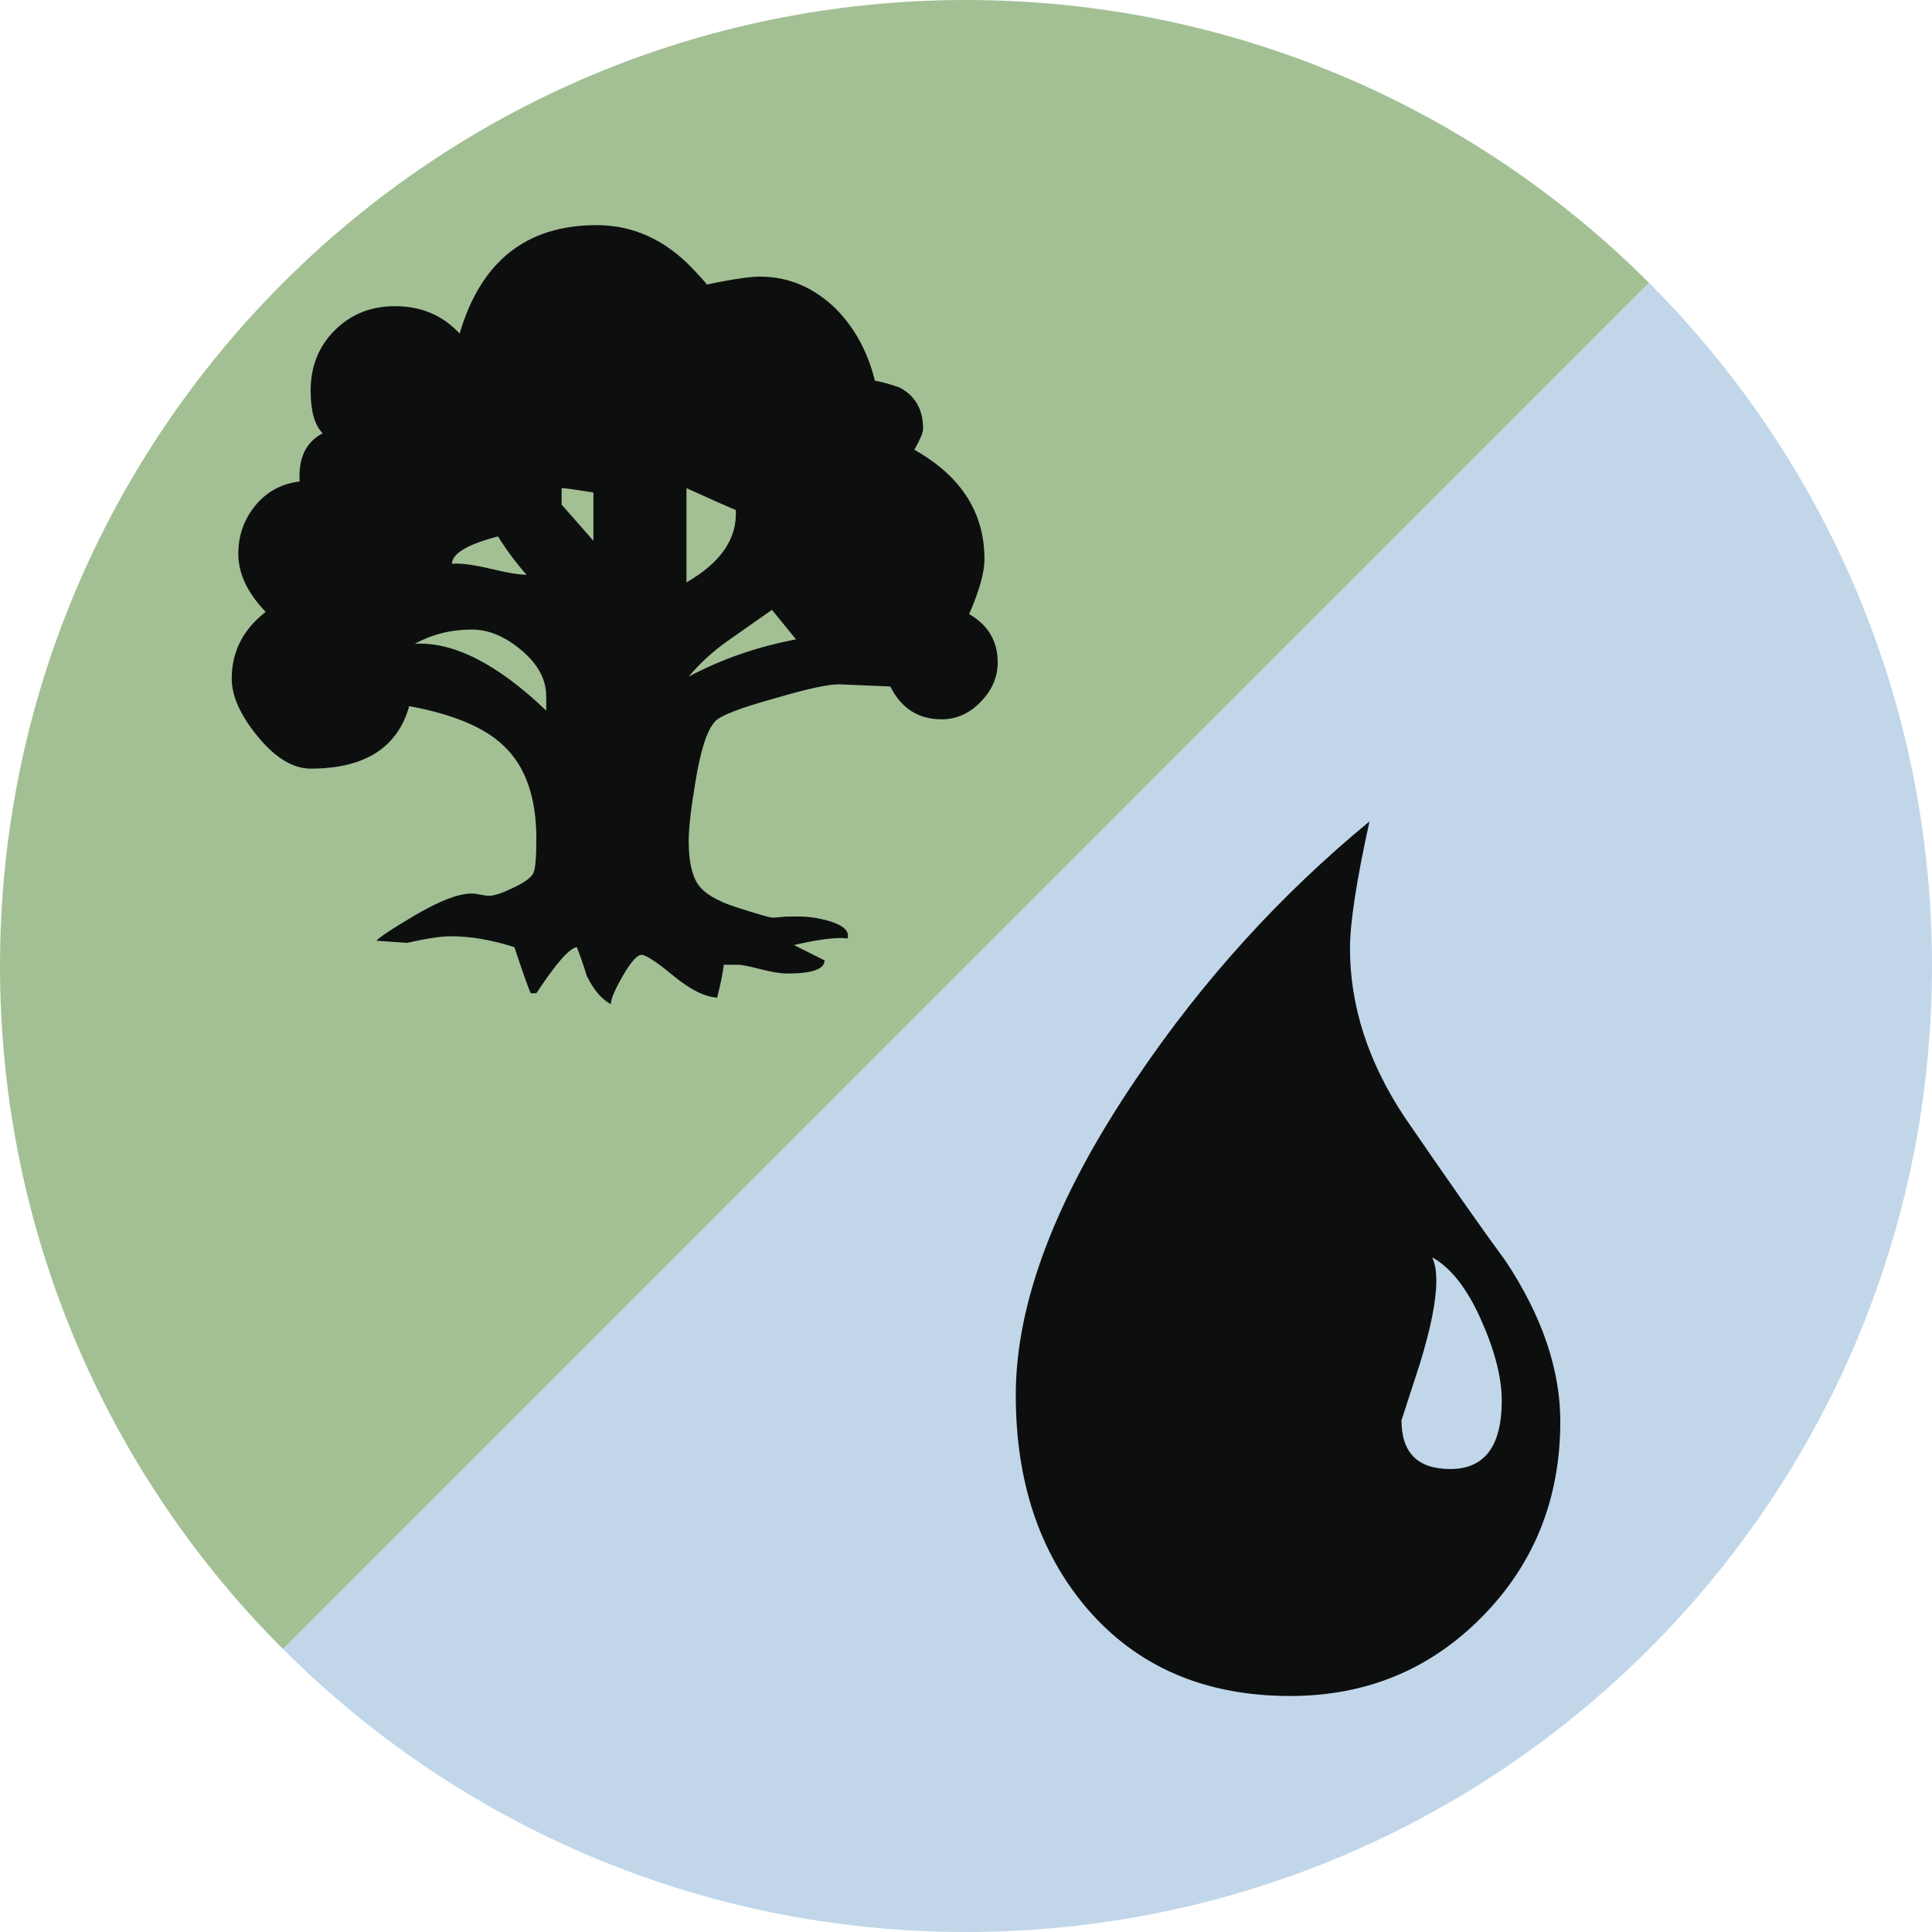
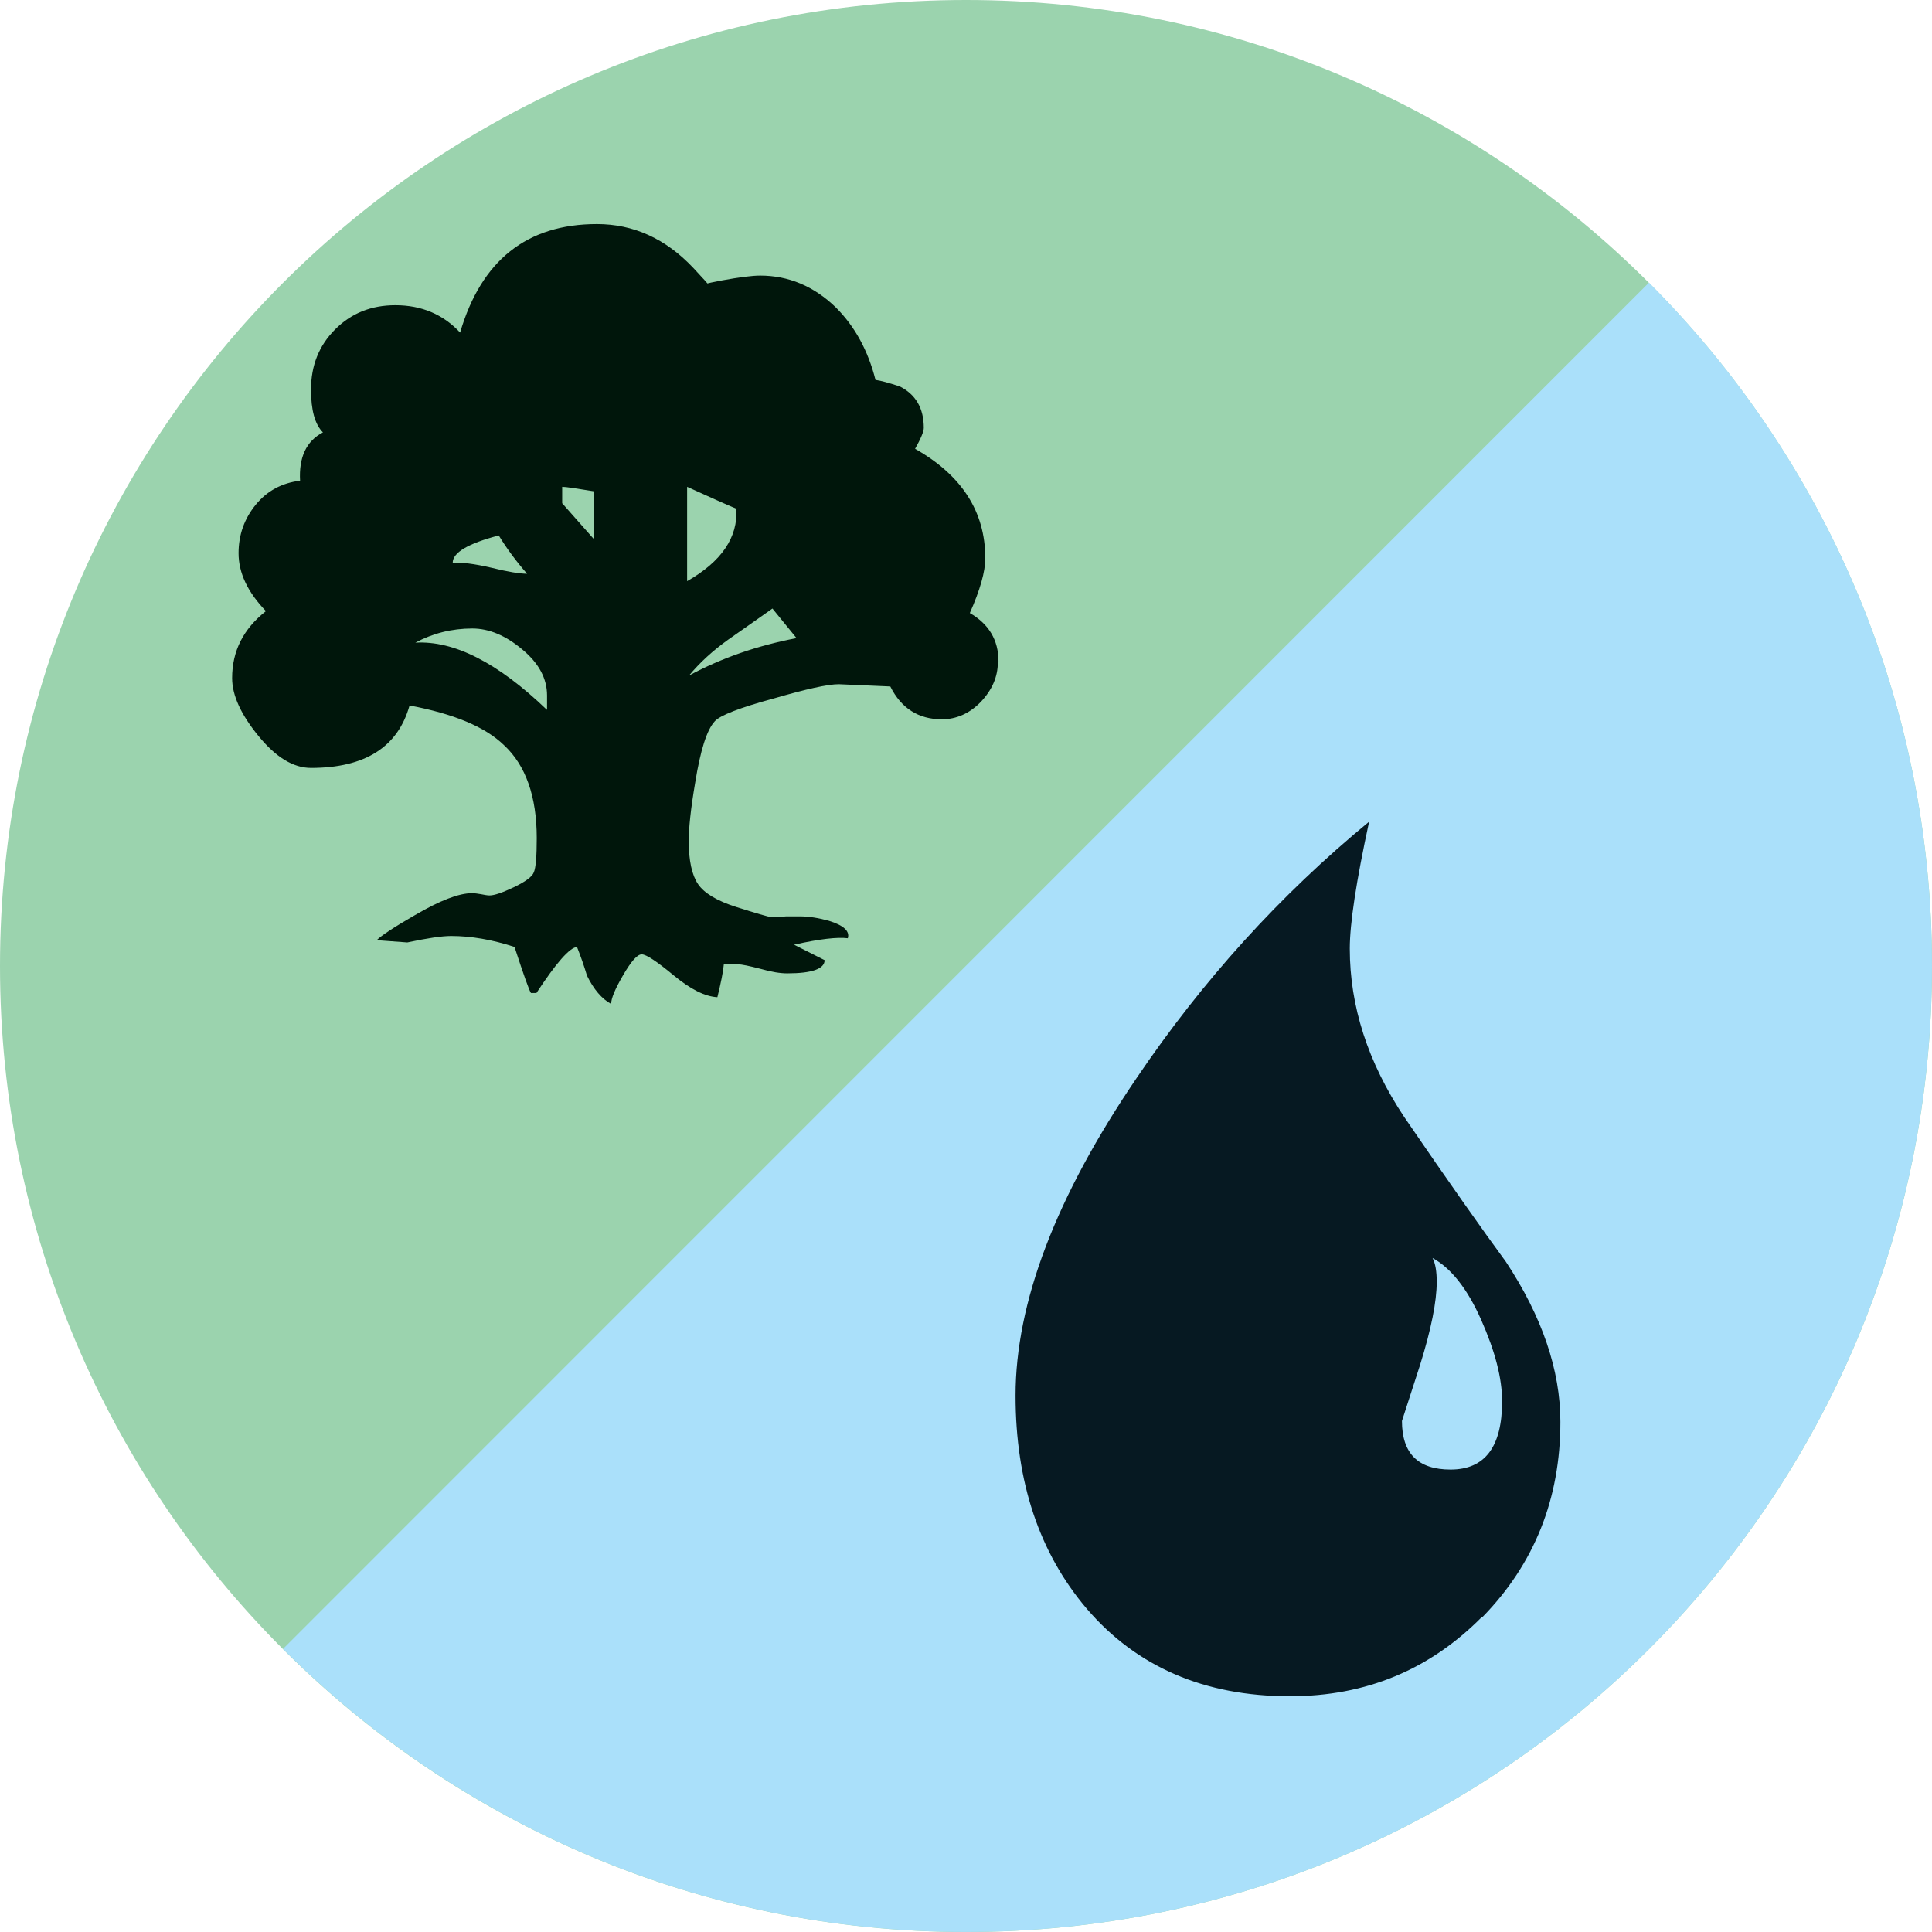
- <svg xmlns="http://www.w3.org/2000/svg" version="1.1" width="600" height="600">
-   <g transform="translate(-302.0055,66.78621)" id="layer1">
-     <path d="m 814.106,21.036 c 54.318,54.306 87.9,129.306 87.9,212.16 0,165.696 -134.322,300.018 -300,300.018 -82.842,0 -157.83,-33.576 -212.124,-87.876" id="path259" style="fill:#c1d7e9" />
-     <path d="m 389.882,445.338 c -54.3,-54.282 -87.876,-129.294 -87.876,-212.142 0,-165.678 134.322,-299.982 300,-299.982 82.818,0 157.806,33.558 212.1,87.822" id="path261" style="fill:#a3c095" />
-     <path d="m 762.343,435.264 c -16.158,16.434 -36.048,24.654 -59.67,24.654 -26.544,0 -47.58,-9.09 -63.144,-27.246 -14.712,-17.304 -22.068,-39.348 -22.068,-66.168 0,-28.824 12.546,-61.686 37.632,-98.604 20.46,-30.282 44.544,-56.802 72.216,-79.584 -4.05,18.456 -6.054,31.572 -6.054,39.366 0,17.88 5.616,35.316 16.866,52.326 13.842,20.19 24.372,35.184 31.572,44.976 11.238,17.01 16.878,33.6 16.878,49.734 -0.01,23.94 -8.094,44.124 -24.228,60.546 z m -0.45,-92.328 c -4.314,-9.654 -9.366,-16.08 -15.126,-19.248 0.876,1.728 1.302,4.188 1.302,7.356 0,6.06 -1.722,14.718 -5.19,25.944 l -5.628,17.31 c 0,10.08 5.04,15.132 15.126,15.132 10.662,0 16.008,-7.062 16.008,-21.192 0,-7.206 -2.16,-15.648 -6.492,-25.302 z" id="path263" style="fill:#0d0f0f" />
-     <path d="m 611.852,138.924 c 0,4.542 -1.758,8.628 -5.274,12.258 -3.522,3.624 -7.554,5.424 -12.102,5.424 -7.242,0 -12.588,-3.39 -15.978,-10.2 l -15.996,-0.672 c -3.408,0 -10.11,1.47 -20.076,4.416 -10.662,2.94 -16.788,5.328 -18.384,7.146 -2.484,2.718 -4.53,9.084 -6.12,19.056 -1.368,8.166 -2.034,14.178 -2.034,18.048 0,6.108 0.96,10.602 2.88,13.44 1.926,2.832 5.904,5.202 11.904,7.128 6.006,1.914 9.696,3.012 11.064,3.228 0.906,0 2.376,-0.108 4.422,-0.342 h 4.086 c 2.946,0 6.006,0.468 9.192,1.368 4.53,1.356 6.462,3.168 5.79,5.436 -3.186,-0.438 -8.736,0.228 -16.668,2.046 l 9.516,4.77 c 0,2.724 -3.858,4.08 -11.568,4.08 -2.052,0 -4.83,-0.444 -8.34,-1.356 -3.522,-0.918 -5.85,-1.374 -6.978,-1.374 h -4.416 c -0.234,2.274 -0.906,5.664 -2.046,10.218 -3.87,-0.234 -8.394,-2.508 -13.62,-6.81 -5.22,-4.314 -8.508,-6.468 -9.858,-6.468 -1.368,0 -3.306,2.154 -5.79,6.468 -2.502,4.302 -3.744,7.248 -3.744,8.85 -2.946,-1.602 -5.43,-4.548 -7.494,-8.85 -0.906,-2.964 -1.926,-5.904 -3.054,-8.862 -2.274,0.222 -6.462,5.004 -12.594,14.304 h -1.704 c -0.456,-0.684 -2.16,-5.442 -5.112,-14.304 -7.032,-2.262 -13.608,-3.39 -19.728,-3.39 -2.946,0 -7.494,0.672 -13.62,2.046 l -9.516,-0.666 c 1.35,-1.374 5.328,-3.984 11.898,-7.842 7.704,-4.548 13.614,-6.816 17.694,-6.816 0.672,0 1.584,0.126 2.724,0.348 1.128,0.246 2.046,0.354 2.724,0.354 1.578,0 4.134,-0.858 7.65,-2.568 3.516,-1.698 5.562,-3.222 6.114,-4.59 0.588,-1.374 0.876,-4.878 0.876,-10.554 0,-12.924 -3.408,-22.572 -10.218,-28.926 -5.898,-5.652 -15.648,-9.744 -29.262,-12.252 -3.624,12.924 -13.842,19.404 -30.618,19.404 -5.454,0 -10.89,-3.282 -16.338,-9.87 -5.43,-6.6 -8.166,-12.6 -8.166,-18.048 0,-8.4 3.516,-15.306 10.548,-20.76 -5.664,-5.886 -8.508,-11.898 -8.508,-18.03 0,-5.67 1.752,-10.662 5.274,-14.976 3.516,-4.296 8.118,-6.804 13.782,-7.494 -0.444,-7.242 1.926,-12.252 7.146,-14.964 -2.496,-2.49 -3.738,-6.906 -3.738,-13.266 0,-7.482 2.484,-13.716 7.482,-18.708 4.98,-4.992 11.232,-7.5 18.702,-7.5 8.178,0 14.874,2.85 20.088,8.508 6.588,-22.452 20.754,-33.678 42.534,-33.678 11.34,0 21.324,4.542 29.94,13.626 3.18,3.378 4.758,5.208 4.758,5.43 -2.712,0 -1.35,-0.516 4.086,-1.536 5.454,-1.02 9.408,-1.536 11.916,-1.536 8.844,0 16.668,3.3 23.49,9.876 5.892,5.904 9.978,13.374 12.252,22.452 1.578,0.228 4.074,0.9 7.476,2.04 4.986,2.508 7.488,6.81 7.488,12.936 0,1.134 -0.912,3.294 -2.724,6.468 14.514,8.166 21.78,19.5 21.78,34.02 0,4.086 -1.596,9.768 -4.758,17.022 5.91,3.414 8.868,8.412 8.868,14.994 z M 471.644,153.9 v -4.422 c 0,-5.22 -2.55,-9.984 -7.656,-14.292 -5.106,-4.326 -10.26,-6.462 -15.48,-6.462 -6.36,0 -12.252,1.47 -17.694,4.41 12.024,-0.666 25.632,6.234 40.83,20.766 z m -6.126,-42.186 c -3.396,-3.876 -6.348,-7.842 -8.844,-11.916 -9.534,2.496 -14.292,5.334 -14.292,8.496 2.712,-0.222 6.69,0.294 11.898,1.536 5.22,1.26 8.976,1.884 11.238,1.884 z m 20.778,-10.56 V 86.178 c -5.46,-0.9 -8.754,-1.362 -9.876,-1.362 v 5.106 l 9.876,11.232 z m 44.226,-9.528 c -2.724,-1.134 -7.83,-3.402 -15.324,-6.81 v 29.262 c 10.674,-6.132 15.768,-13.608 15.324,-22.452 z m 18.696,40.152 -7.476,-9.174 c -4.53,3.174 -9.126,6.402 -13.788,9.69 -4.65,3.282 -8.67,6.978 -12.066,11.064 10.194,-5.466 21.324,-9.306 33.33,-11.58 z" id="path265" style="fill:#0d0f0f" />
+ <svg xmlns="http://www.w3.org/2000/svg" viewBox="0 0 600 600" version="1.1">
+   <circle cx="300" cy="300" r="300" fill="#9bd3ae" />
+   <g transform="translate(-302.01,66.786)">
+     <path d="m814.1 21c54.3 54.3 87.9 129.3 87.9 212.2 0 165.7-134.3 300-300 300-82.8 0-157.8-33.6-212.1-87.9" fill="#aae0fa" />
+     <path d="m762.3 435.3c-16.2 16.4-36 24.7-59.7 24.7-26.5 0-47.6-9.1-63.1-27.2-14.7-17.3-22.1-39.3-22.1-66.2 0-28.8 12.5-61.7 37.6-98.6 20.5-30.3 44.5-56.8 72.2-79.6-4 18.5-6 31.6-6 39.4 0 17.9 5.6 35.3 16.9 52.3 13.8 20.2 24.4 35.2 31.6 45 11.2 17 16.9 33.6 16.9 49.7 0 23.9-8.1 44.1-24.2 60.6m-0.4-92.3c-4.3-9.7-9.4-16.1-15.1-19.2 0.9 1.7 1.3 4.2 1.3 7.4 0 6.1-1.7 14.7-5.2 25.9l-5.6 17.3c0 10.1 5 15.1 15.1 15.1 10.7 0 16-7.1 16-21.2 0-7.2-2.2-15.6-6.5-25.3" fill="#061922" />
+     <path d="m611.9 138.9c0 4.5-1.8 8.6-5.3 12.3-3.5 3.6-7.6 5.4-12.1 5.4-7.2 0-12.6-3.4-16-10.2l-16-0.7c-3.4 0-10.1 1.5-20.1 4.4-10.7 2.9-16.8 5.3-18.4 7.1-2.5 2.7-4.5 9.1-6.1 19.1-1.4 8.2-2 14.2-2 18.1 0 6.1 1 10.6 2.9 13.4 1.9 2.8 5.9 5.2 11.9 7.1 6 1.9 9.7 3 11.1 3.2 0.9 0 2.4-0.1 4.4-0.3l4.1 0c2.9 0 6 0.5 9.2 1.4 4.5 1.4 6.5 3.2 5.8 5.4-3.2-0.4-8.7 0.2-16.7 2l9.5 4.8c0 2.7-3.9 4.1-11.6 4.1-2.1 0-4.8-0.4-8.3-1.4-3.5-0.9-5.8-1.4-7-1.4l-4.4 0c-0.2 2.3-0.9 5.7-2 10.2-3.9-0.2-8.4-2.5-13.6-6.8-5.2-4.3-8.5-6.5-9.9-6.5-1.4 0-3.3 2.2-5.8 6.5-2.5 4.3-3.7 7.2-3.7 8.9-2.9-1.6-5.4-4.5-7.5-8.8-0.9-3-1.9-5.9-3.1-8.9-2.3 0.2-6.5 5-12.6 14.3l-1.7 0c-0.5-0.7-2.2-5.4-5.1-14.3-7-2.3-13.6-3.4-19.7-3.4-2.9 0-7.5 0.7-13.6 2l-9.5-0.7c1.4-1.4 5.3-4 11.9-7.8 7.7-4.5 13.6-6.8 17.7-6.8 0.7 0 1.6 0.1 2.7 0.3 1.1 0.2 2 0.4 2.7 0.4 1.6 0 4.1-0.9 7.7-2.6 3.5-1.7 5.6-3.2 6.1-4.6 0.6-1.4 0.9-4.9 0.9-10.6 0-12.9-3.4-22.6-10.2-28.9-5.9-5.7-15.6-9.7-29.3-12.3-3.6 12.9-13.8 19.4-30.6 19.4-5.5 0-10.9-3.3-16.3-9.9-5.4-6.6-8.2-12.6-8.2-18 0-8.4 3.5-15.3 10.5-20.8-5.7-5.9-8.5-11.9-8.5-18 0-5.7 1.8-10.7 5.3-15 3.5-4.3 8.1-6.8 13.8-7.5-0.4-7.2 1.9-12.3 7.1-15-2.5-2.5-3.7-6.9-3.7-13.3 0-7.5 2.5-13.7 7.5-18.7 5-5 11.2-7.5 18.7-7.5 8.2 0 14.9 2.9 20.1 8.5 6.6-22.5 20.8-33.7 42.5-33.7 11.3 0 21.3 4.5 29.9 13.6 3.2 3.4 4.8 5.2 4.8 5.4-2.7 0-1.3-0.5 4.1-1.5 5.5-1 9.4-1.5 11.9-1.5 8.8 0 16.7 3.3 23.5 9.9 5.9 5.9 10 13.4 12.3 22.5 1.6 0.2 4.1 0.9 7.5 2 5 2.5 7.5 6.8 7.5 12.9 0 1.1-0.9 3.3-2.7 6.5 14.5 8.2 21.8 19.5 21.8 34 0 4.1-1.6 9.8-4.8 17 5.9 3.4 8.9 8.4 8.9 15m-140.2 15 0-4.4c0-5.2-2.5-10-7.7-14.3-5.1-4.3-10.3-6.5-15.5-6.5-6.4 0-12.3 1.5-17.7 4.4 12-0.7 25.6 6.2 40.8 20.8m-6.1-42.2c-3.4-3.9-6.3-7.8-8.8-11.9-9.5 2.5-14.3 5.3-14.3 8.5 2.7-0.2 6.7 0.3 11.9 1.5 5.2 1.3 9 1.9 11.2 1.9m20.8-10.6 0-15c-5.5-0.9-8.8-1.4-9.9-1.4l0 5.1 9.9 11.2m44.2-9.5c-2.7-1.1-7.8-3.4-15.3-6.8l0 29.3c10.7-6.1 15.8-13.6 15.3-22.5m18.7 40.2-7.5-9.2c-4.5 3.2-9.1 6.4-13.8 9.7-4.6 3.3-8.7 7-12.1 11.1 10.2-5.5 21.3-9.3 33.3-11.6" fill="#00160b" />
  </g>
</svg>
